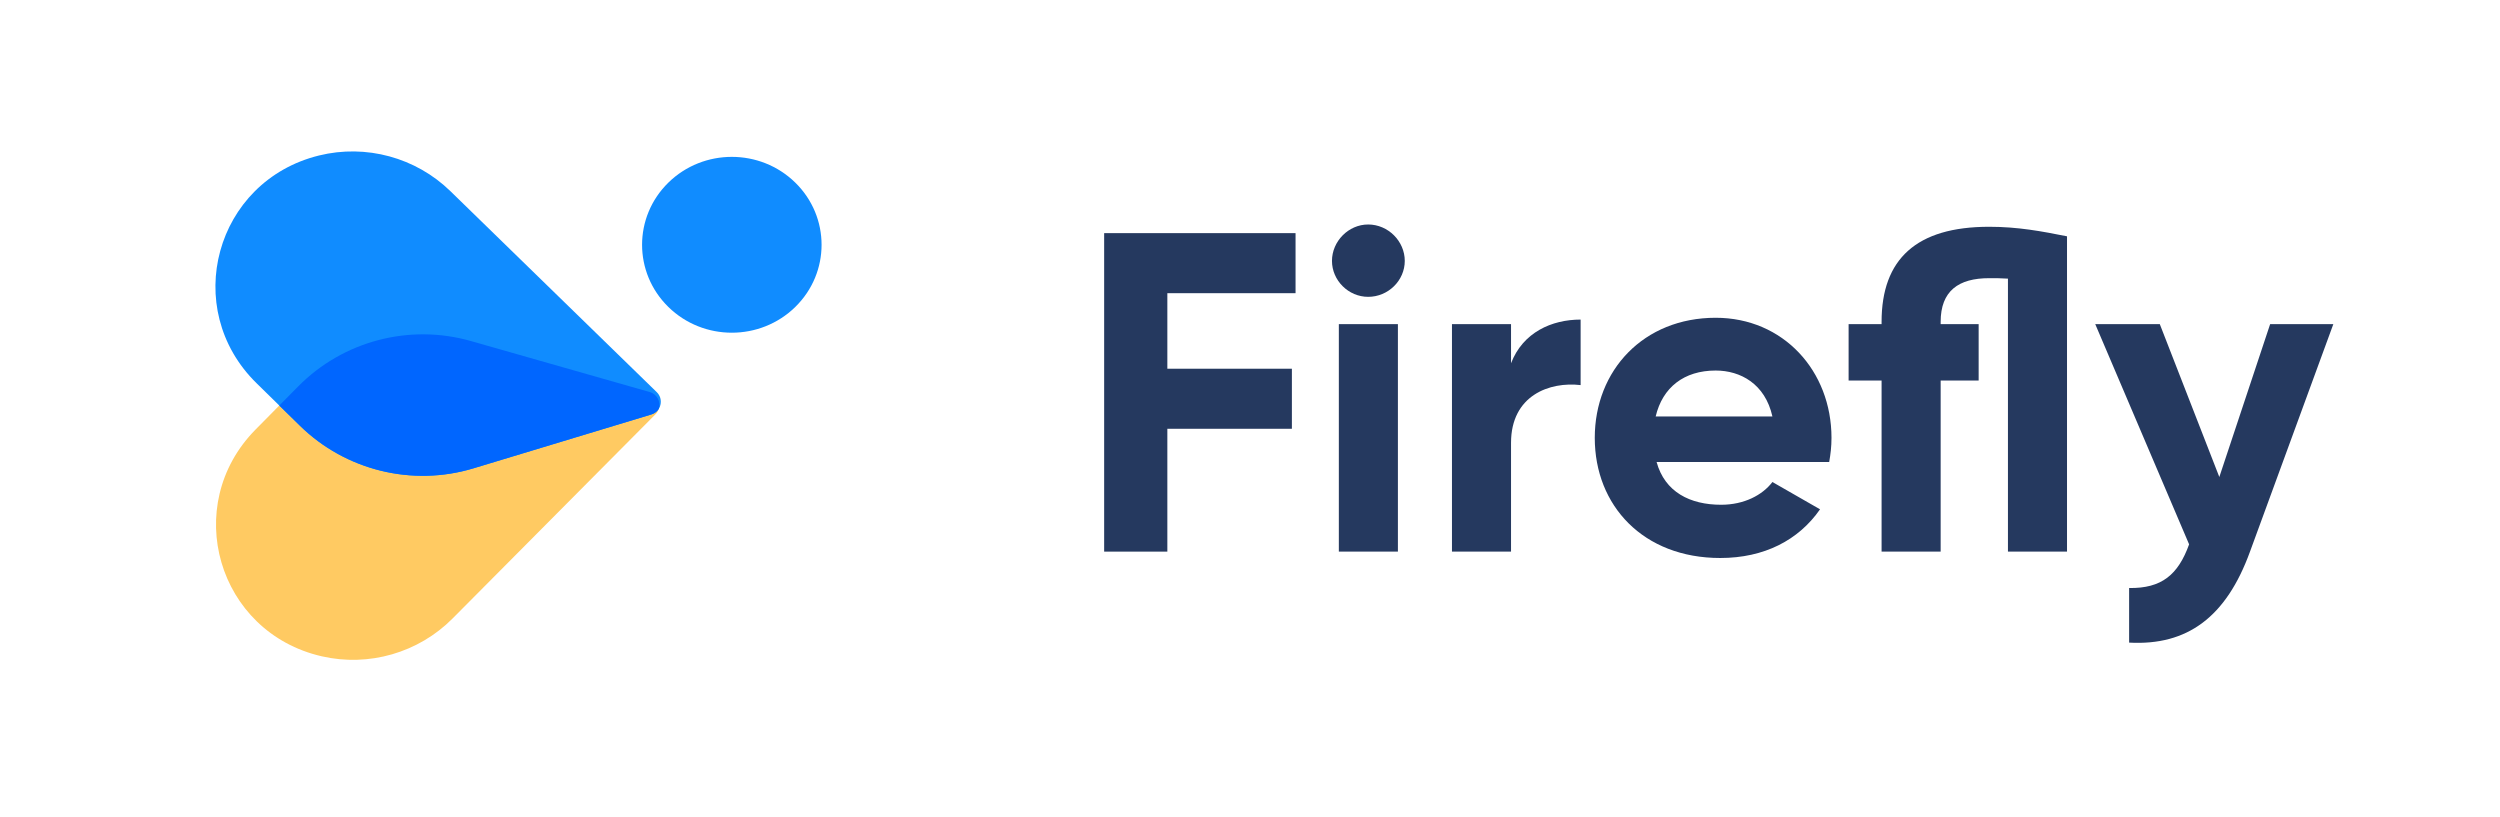
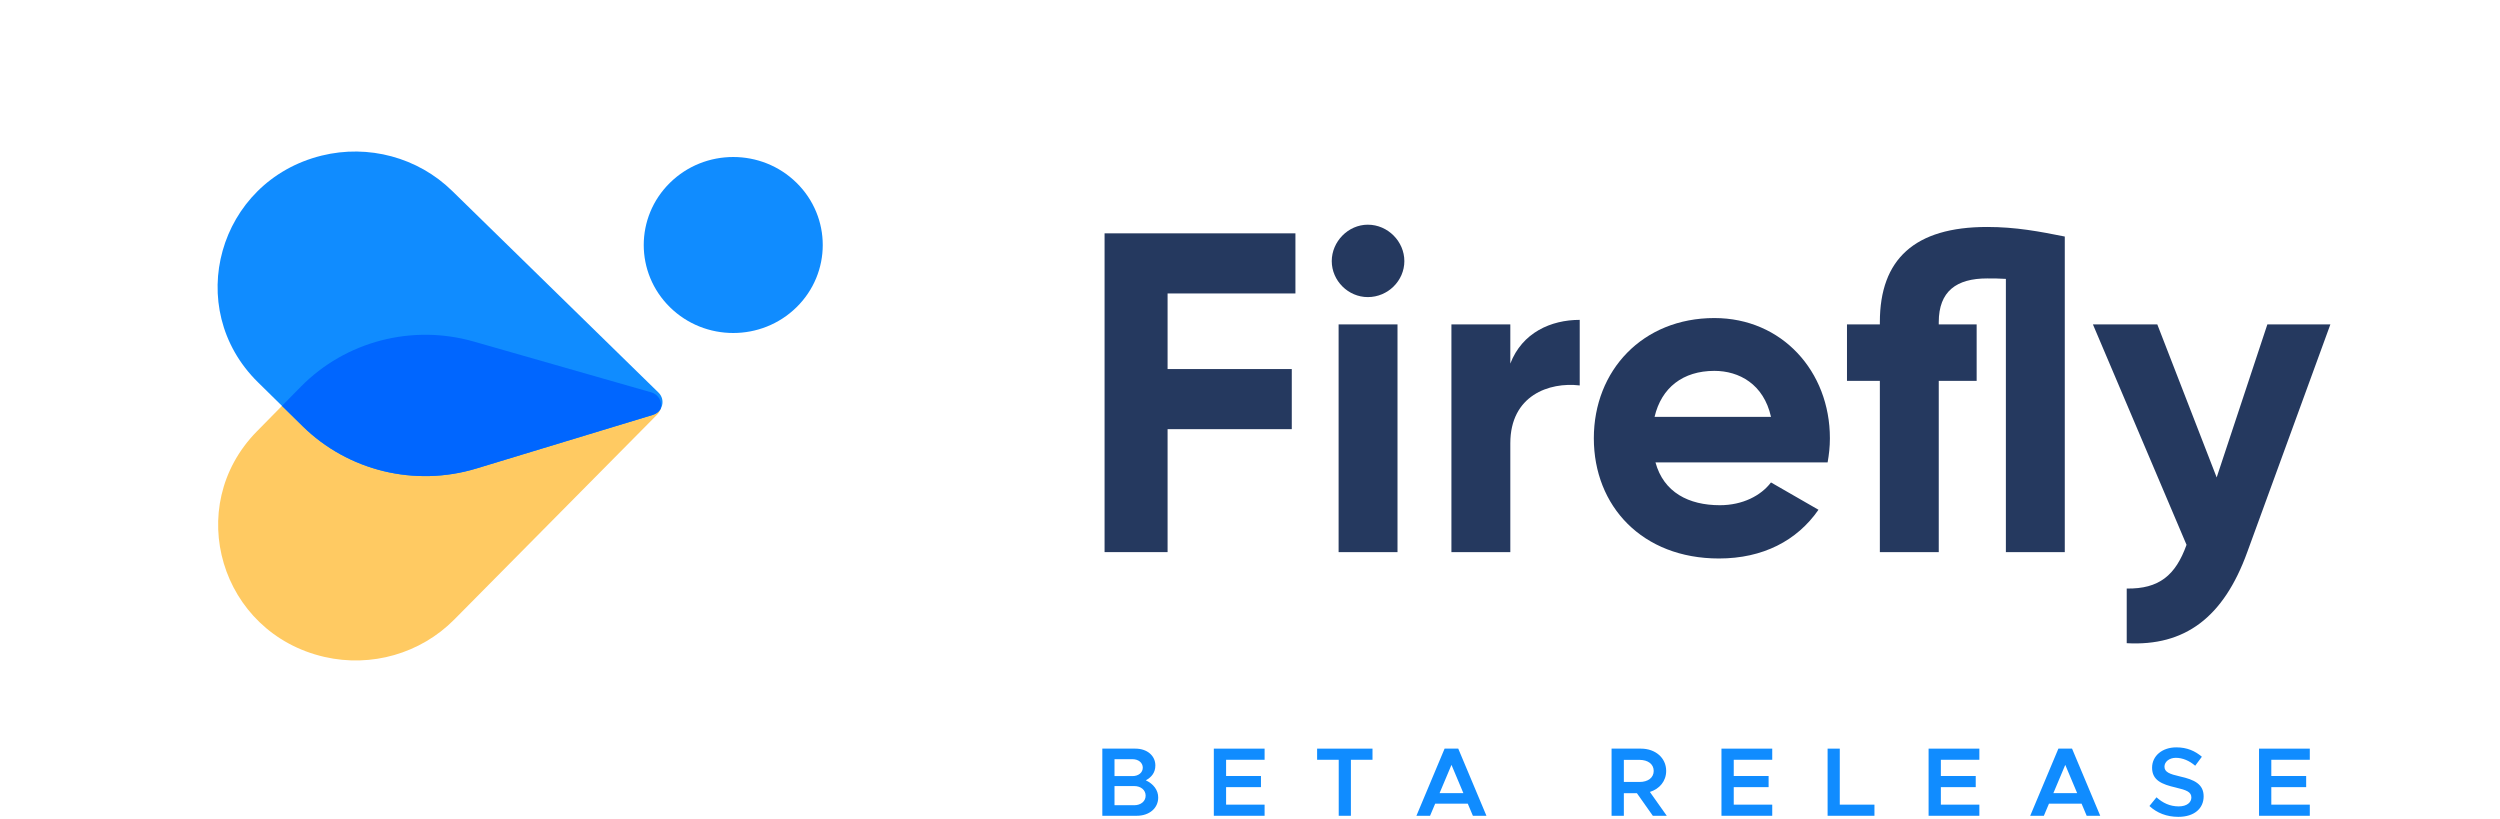
- <svg xmlns="http://www.w3.org/2000/svg" width="196" height="64" viewBox="0 0 196 64" fill="none">
-   <circle r="6.965" transform="matrix(-0.714359 0.69978 0.714359 0.69978 57.375 19.1914)" fill="#108CFF" />
-   <path d="M36.913 26.735C32.105 25.363 26.896 26.732 23.381 30.29L20.042 33.669C14.153 39.631 17.054 49.581 25.227 51.455V51.455C28.92 52.302 32.811 51.177 35.48 48.491L51.387 32.482C51.955 31.91 51.706 30.954 50.931 30.733L36.913 26.735Z" fill="#FFCA62" />
-   <path d="M37.114 36.718C32.326 38.167 27.094 36.883 23.52 33.382L20.119 30.05C14.133 24.187 16.871 14.194 25.012 12.19V12.19C28.69 11.284 32.598 12.345 35.31 14.986L51.486 30.741C52.064 31.303 51.83 32.263 51.059 32.496L37.114 36.718Z" fill="#108CFF" />
-   <path fill-rule="evenodd" clip-rule="evenodd" d="M23.521 33.382C27.095 36.883 32.328 38.167 37.115 36.718L51.06 32.496C51.324 32.416 51.525 32.252 51.652 32.047C51.815 31.514 51.53 30.904 50.931 30.733L36.914 26.736C32.105 25.364 26.896 26.732 23.382 30.291L21.898 31.792L23.521 33.382Z" fill="#0066FF" />
-   <path d="M101.571 22.986V18.278H86.566V43.247H91.52V33.616H101.284V28.908H91.52V22.986H101.571Z" fill="#25395F" />
-   <path d="M107.263 23.272C108.842 23.272 110.134 21.988 110.134 20.454C110.134 18.92 108.842 17.6 107.263 17.6C105.719 17.6 104.427 18.92 104.427 20.454C104.427 21.988 105.719 23.272 107.263 23.272ZM104.965 43.247H109.596V25.412H104.965V43.247Z" fill="#25395F" />
-   <path d="M118.465 28.48V25.412H113.834V43.247H118.465V34.722C118.465 30.977 121.516 29.907 123.921 30.192V25.055C121.66 25.055 119.398 26.054 118.465 28.48Z" fill="#25395F" />
-   <path d="M129.876 36.22H143.409C143.517 35.614 143.589 35.007 143.589 34.33C143.589 29.086 139.82 24.913 134.507 24.913C128.871 24.913 125.03 29.015 125.03 34.33C125.03 39.645 128.835 43.747 134.866 43.747C138.312 43.747 141.004 42.355 142.691 39.93L138.958 37.79C138.168 38.824 136.732 39.573 134.938 39.573C132.497 39.573 130.522 38.574 129.876 36.22ZM129.804 32.653C130.343 30.37 132.03 29.05 134.507 29.05C136.445 29.05 138.384 30.085 138.958 32.653H129.804Z" fill="#25395F" />
-   <path d="M155.952 17.779C150.244 17.779 147.516 20.311 147.516 25.234V25.412H144.931V29.835H147.516V43.247H152.147V29.835H155.126V25.412H152.147V25.234C152.147 22.808 153.547 21.809 155.952 21.809C156.418 21.809 156.921 21.809 157.423 21.845V43.247H162.054V18.527C160.08 18.135 158.213 17.779 155.952 17.779Z" fill="#25395F" />
-   <path d="M177.979 25.412L173.995 37.397L169.328 25.412H164.267L171.626 42.677C170.764 45.066 169.472 46.137 166.923 46.101V50.381C171.482 50.631 174.533 48.384 176.4 43.247L182.933 25.412H177.979Z" fill="#25395F" />
+ <svg xmlns="http://www.w3.org/2000/svg" width="342" height="112" viewBox="0 0 342 112" fill="none">
+   <path d="M91.65 42.029C96.431 46.73 104.184 46.73 108.966 42.029C113.748 37.328 113.748 29.706 108.966 25.004C104.184 20.303 96.431 20.303 91.65 25.004C86.868 29.706 86.868 37.328 91.65 42.029Z" fill="#108CFF" />
+   <path d="M64.823 46.725C56.381 44.309 47.272 46.684 41.158 52.896L35.146 59.005C24.988 69.325 30.152 86.593 44.375 89.865C50.797 91.343 57.537 89.405 62.137 84.759L89.909 56.707C90.888 55.718 90.443 54.059 89.095 53.673L64.823 46.725Z" fill="#FFCA62" />
+   <path d="M65.166 64.091C56.765 66.644 47.618 64.416 41.401 58.303L35.287 52.293C24.959 42.138 29.834 24.789 44 21.287C50.397 19.706 57.168 21.535 61.846 26.107L90.081 53.706C91.077 54.68 90.66 56.346 89.318 56.754L65.166 64.091Z" fill="#108CFF" />
+   <path fill-rule="evenodd" clip-rule="evenodd" d="M41.4 58.303C47.617 64.416 56.765 66.644 65.165 64.091L89.318 56.753C89.784 56.611 90.139 56.318 90.361 55.954C90.639 55.032 90.137 53.973 89.094 53.674L64.823 46.727C56.381 44.31 47.272 46.685 41.157 52.898L38.573 55.523L41.4 58.303Z" fill="#0066FF" />
+   <path d="M177.215 40.145V31.921H151.105V75.529H159.725V58.709H176.715V50.486H159.725V40.145H177.215Z" fill="#25395F" />
+   <path d="M187.119 40.643C189.867 40.643 192.116 38.4 192.116 35.721C192.116 33.043 189.867 30.738 187.119 30.738C184.433 30.738 182.184 33.043 182.184 35.721C182.184 38.4 184.433 40.643 187.119 40.643ZM183.121 75.529H191.179V44.381H183.121V75.529Z" fill="#25395F" />
+   <path d="M206.612 49.738V44.381H198.554V75.529H206.612V60.64C206.612 54.099 211.921 52.23 216.106 52.729V43.758C212.171 43.758 208.236 45.502 206.612 49.738Z" fill="#25395F" />
+   <path d="M226.469 63.257H250.018C250.205 62.198 250.33 61.139 250.33 59.955C250.33 50.797 243.771 43.509 234.527 43.509C224.72 43.509 218.036 50.673 218.036 59.955C218.036 69.237 224.657 76.401 235.151 76.401C241.148 76.401 245.833 73.972 248.768 69.736L242.272 65.998C240.898 67.804 238.399 69.113 235.276 69.113C231.029 69.113 227.593 67.368 226.469 63.257ZM226.344 57.027C227.281 53.04 230.217 50.735 234.527 50.735C237.9 50.735 241.273 52.542 242.272 57.027H226.344Z" fill="#25395F" />
+   <path d="M271.843 31.049C261.911 31.049 257.164 35.472 257.164 44.069V44.381H252.667V52.106H257.164V75.529H265.222V52.106H270.406V44.381H265.222V44.069C265.222 39.833 267.658 38.089 271.843 38.089C272.655 38.089 273.53 38.089 274.404 38.151V75.529H282.462V32.358C279.027 31.672 275.778 31.049 271.843 31.049Z" fill="#25395F" />
+   <path d="M310.174 44.381L303.24 65.312L295.12 44.381H286.312L299.118 74.532C297.618 78.706 295.37 80.575 290.935 80.513V87.989C298.868 88.425 304.177 84.5 307.425 75.529L318.794 44.381H310.174Z" fill="#25395F" />
+   <path d="M150.798 111.599H155.5C157.22 111.599 158.442 110.57 158.442 109.099C158.442 108.096 157.811 107.253 156.749 106.745C157.569 106.304 158.053 105.649 158.053 104.713C158.053 103.376 156.924 102.413 155.325 102.413H150.798V111.599ZM152.464 106.17V103.857H154.922C155.742 103.857 156.333 104.339 156.333 105.02C156.333 105.689 155.742 106.17 154.922 106.17H152.464ZM152.464 110.155V107.534H155.164C156.078 107.534 156.723 108.082 156.723 108.845C156.723 109.607 156.078 110.155 155.164 110.155H152.464Z" fill="#108CFF" />
+   <path d="M172.997 103.937V102.413H166.051V111.599H172.997V110.075H167.73V107.681H172.5V106.157H167.73V103.937H172.997Z" fill="#108CFF" />
+   <path d="M183.137 111.599H184.803V103.937H187.758V102.413H180.181V103.937H183.137V111.599Z" fill="#108CFF" />
+   <path d="M201.491 111.599H203.345L199.489 102.413H197.621L193.766 111.599H195.633L196.332 109.941H200.792L201.491 111.599ZM196.936 108.497L198.562 104.633L200.188 108.497H196.936Z" fill="#108CFF" />
+   <path d="M228.014 111.599L225.703 108.337C227.033 107.922 227.933 106.852 227.933 105.462C227.933 103.67 226.455 102.413 224.48 102.413H220.463V111.599H222.143V108.51H223.93L226.106 111.599H228.014ZM222.143 103.951H224.292C225.434 103.951 226.227 104.526 226.227 105.462C226.227 106.398 225.434 106.973 224.292 106.973H222.143V103.951Z" fill="#108CFF" />
+   <path d="M242.442 103.937V102.413H235.496V111.599H242.442V110.075H237.176V107.681H241.945V106.157H237.176V103.937H242.442Z" fill="#108CFF" />
+   <path d="M251.682 110.075V102.413H250.016V111.599H256.425V110.075H251.682Z" fill="#108CFF" />
+   <path d="M270.777 103.937V102.413H263.831V111.599H270.777V110.075H265.51V107.681H270.28V106.157H265.51V103.937H270.777Z" fill="#108CFF" />
+   <path d="M285.458 111.599H287.312L283.456 102.413H281.588L277.733 111.599H279.6L280.299 109.941H284.759L285.458 111.599ZM280.903 108.497L282.529 104.633L284.154 108.497H280.903Z" fill="#108CFF" />
+   <path d="M297.992 111.746C300.195 111.746 301.458 110.583 301.458 108.938C301.458 107.267 300.169 106.652 298.247 106.224C296.783 105.89 296.098 105.622 296.098 104.873C296.098 104.232 296.729 103.67 297.656 103.67C298.57 103.67 299.497 104.058 300.303 104.753L301.216 103.523C300.289 102.734 299.188 102.239 297.723 102.239C295.775 102.239 294.405 103.416 294.405 105.02C294.405 106.745 295.735 107.294 297.643 107.735C299.121 108.082 299.779 108.337 299.779 109.099C299.779 109.754 299.188 110.315 298.046 110.315C296.837 110.315 295.856 109.834 295.009 109.072L294.042 110.262C295.063 111.211 296.407 111.746 297.992 111.746Z" fill="#108CFF" />
+   <path d="M315.981 103.937V102.413H309.035V111.599H315.981V110.075H310.715V107.681H315.484V106.157H310.715V103.937H315.981Z" fill="#108CFF" />
</svg>
